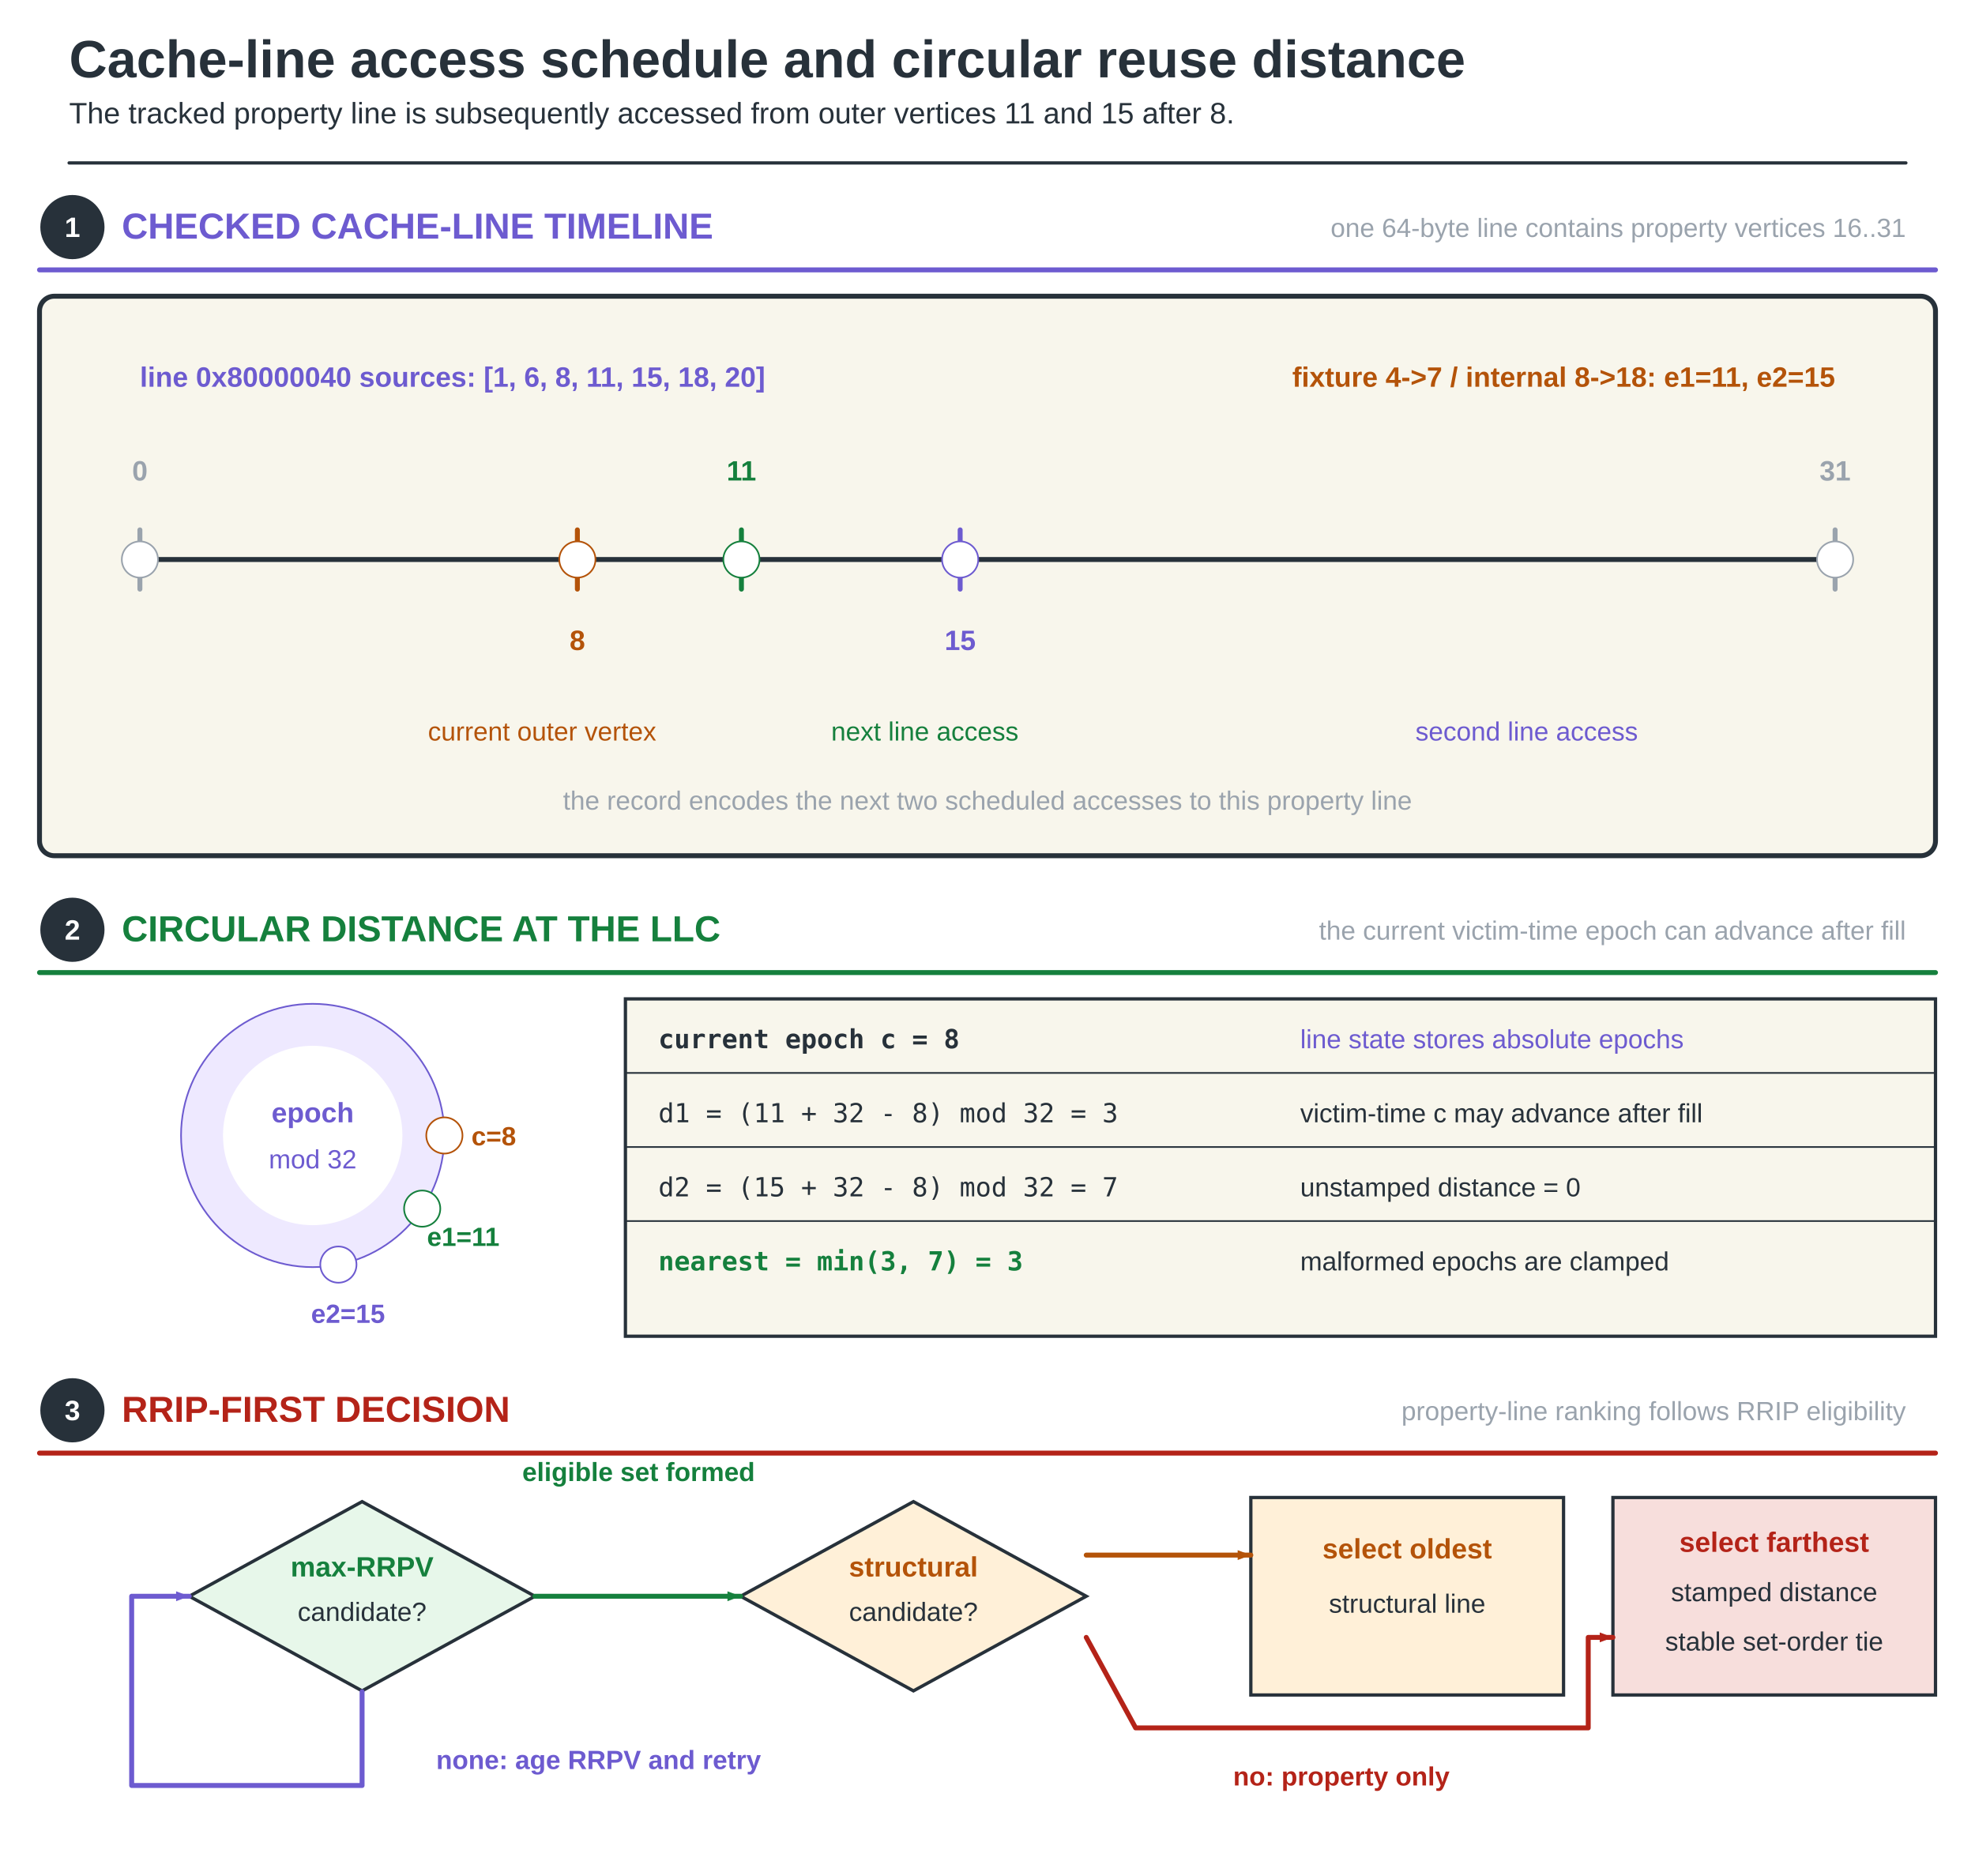
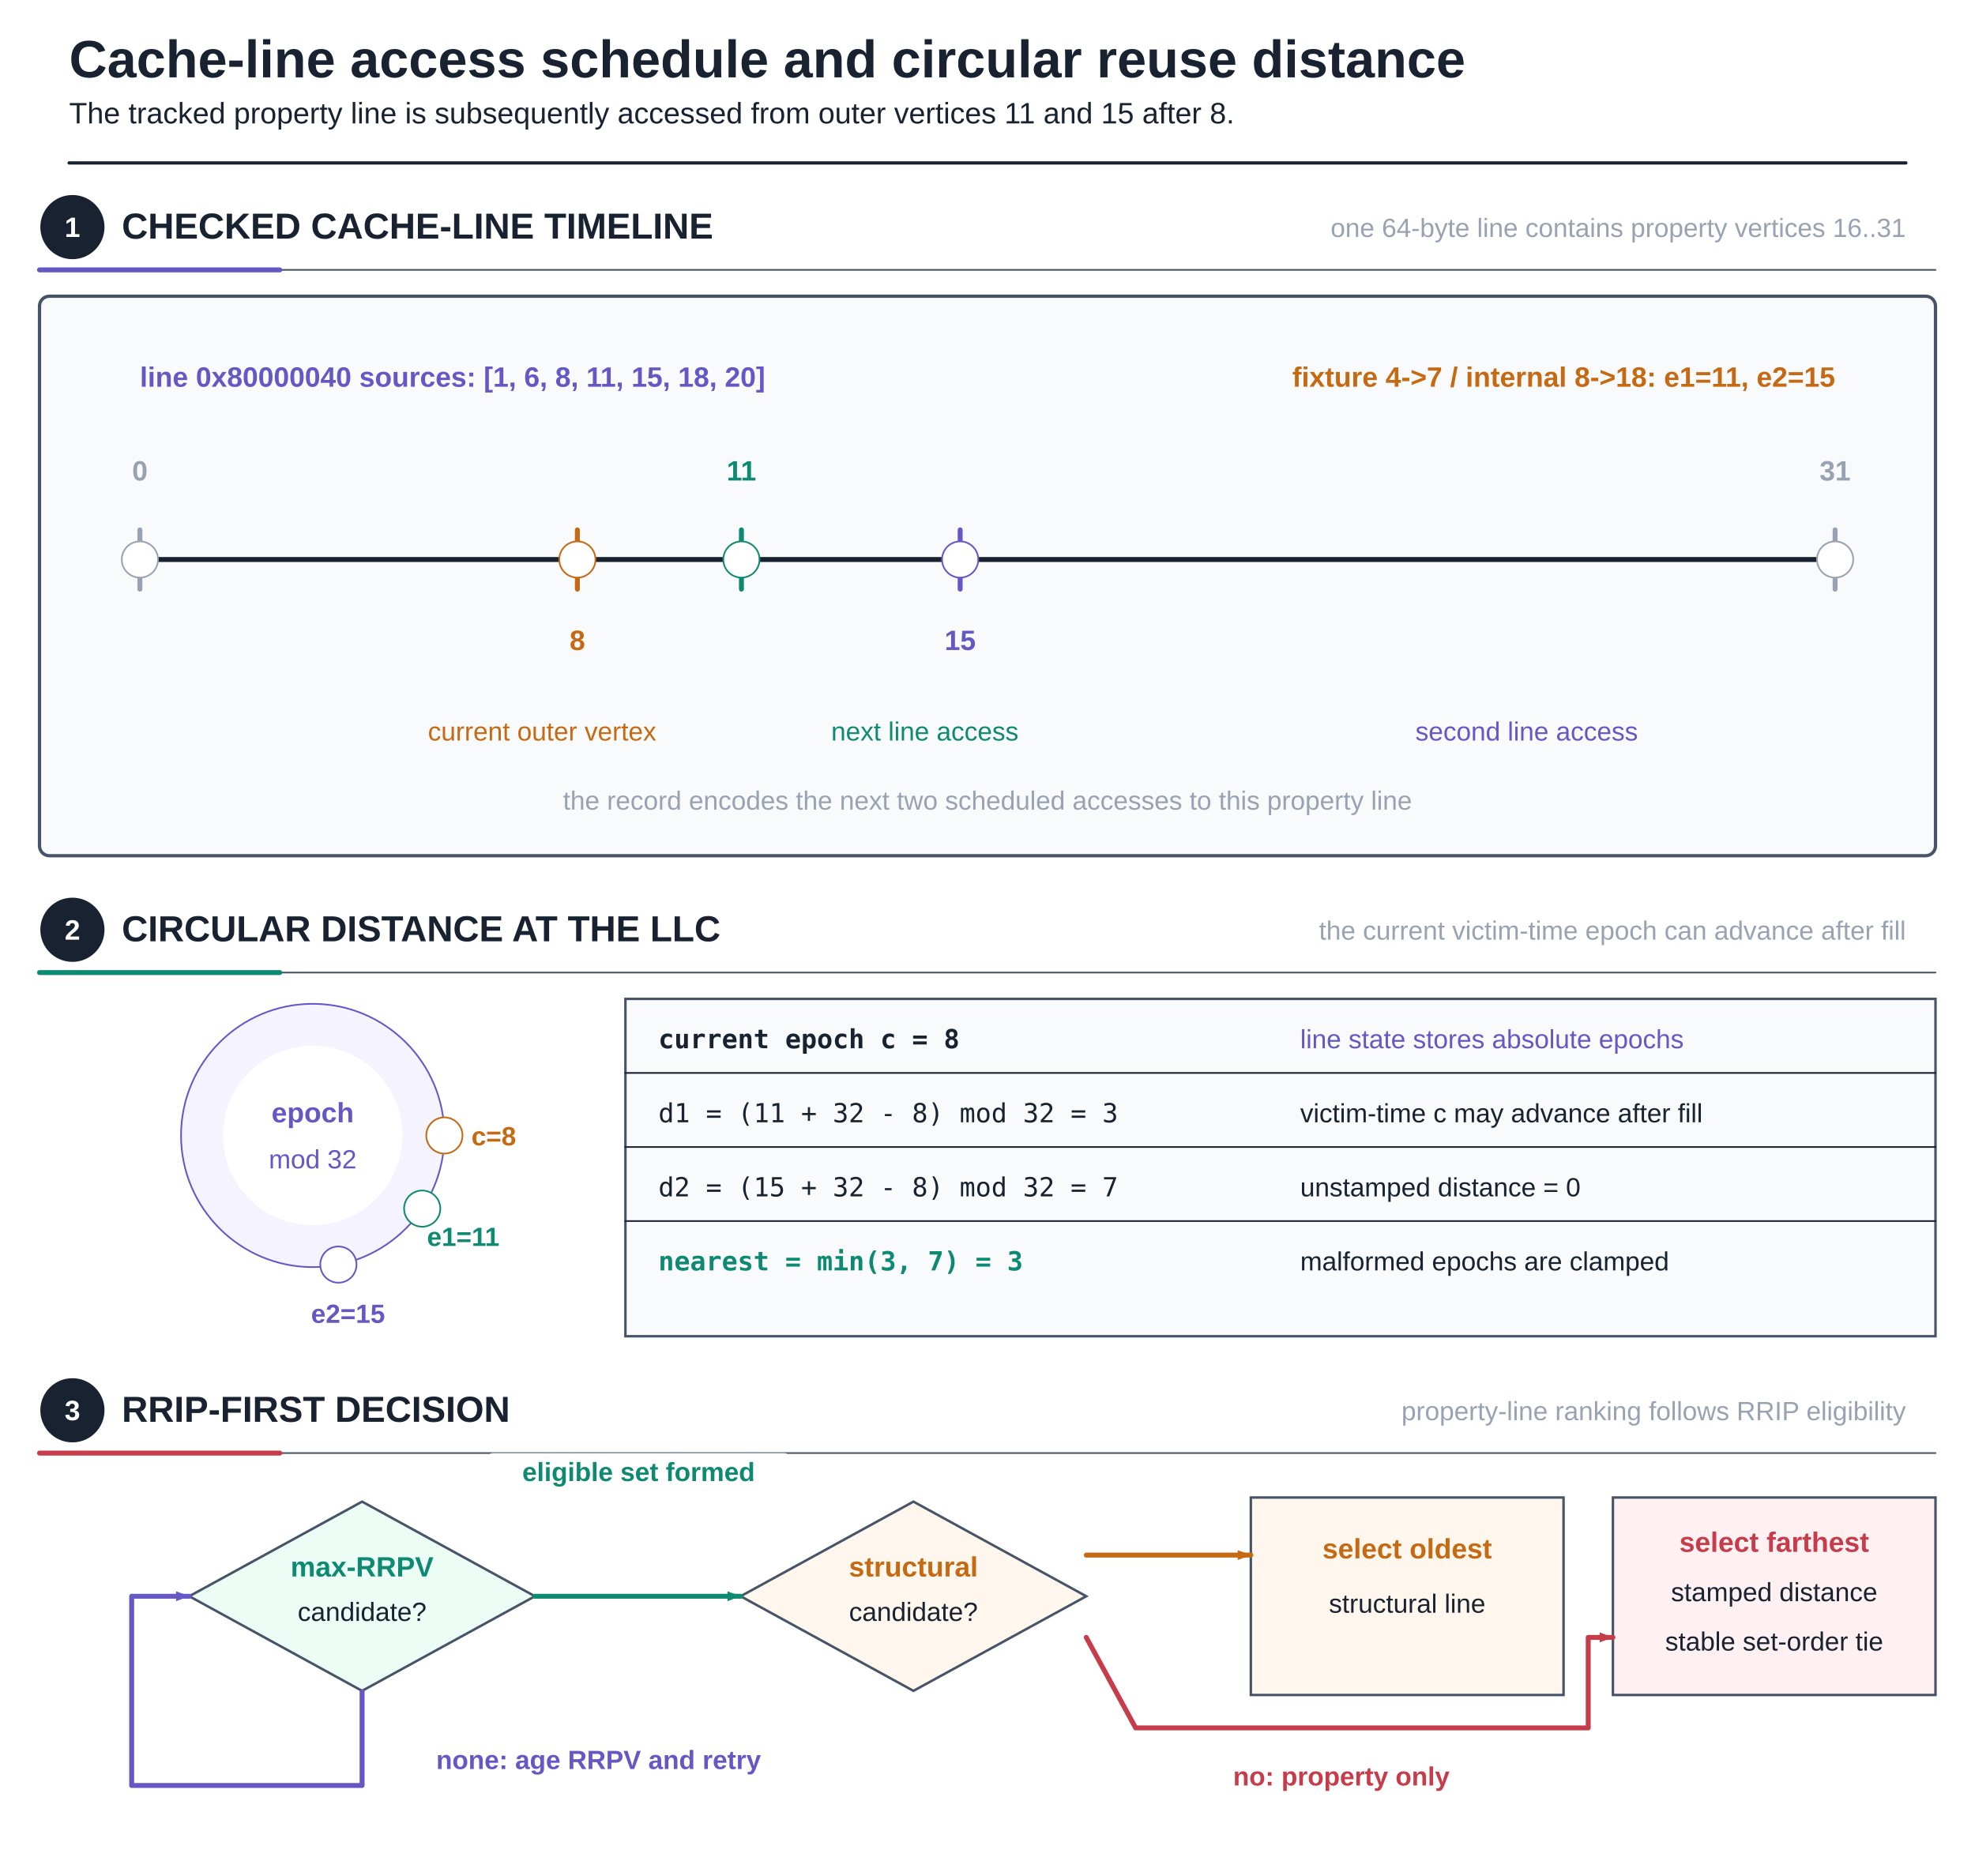
- <svg xmlns="http://www.w3.org/2000/svg" width="1200" height="1140" viewBox="0 0 1200 1140" role="img" aria-labelledby="title desc" fill="#27313A" data-figure-schema="ecg-public/v1">
+ <svg xmlns="http://www.w3.org/2000/svg" width="1200" height="1140" viewBox="0 0 1200 1140" role="img" aria-labelledby="title desc" fill="#182230" data-figure-schema="ecg-public/v1">
  <defs>
    <marker id="arrow-blue" viewBox="0 0 8 6" markerWidth="8" markerHeight="6" refX="8" refY="3" orient="auto" markerUnits="userSpaceOnUse">
-       <path d="M0 0 L8 3 L0 6 Z" fill="#1769C2" />
+       <path d="M0 0 L8 3 L0 6 Z" fill="#2563EB" />
    </marker>
    <marker id="arrow-green" viewBox="0 0 8 6" markerWidth="8" markerHeight="6" refX="8" refY="3" orient="auto" markerUnits="userSpaceOnUse">
-       <path d="M0 0 L8 3 L0 6 Z" fill="#15803D" />
+       <path d="M0 0 L8 3 L0 6 Z" fill="#0F8A72" />
    </marker>
    <marker id="arrow-amber" viewBox="0 0 8 6" markerWidth="8" markerHeight="6" refX="8" refY="3" orient="auto" markerUnits="userSpaceOnUse">
-       <path d="M0 0 L8 3 L0 6 Z" fill="#B45309" />
+       <path d="M0 0 L8 3 L0 6 Z" fill="#C56A13" />
    </marker>
    <marker id="arrow-red" viewBox="0 0 8 6" markerWidth="8" markerHeight="6" refX="8" refY="3" orient="auto" markerUnits="userSpaceOnUse">
-       <path d="M0 0 L8 3 L0 6 Z" fill="#B42318" />
+       <path d="M0 0 L8 3 L0 6 Z" fill="#C63C4A" />
    </marker>
    <marker id="arrow-purple" viewBox="0 0 8 6" markerWidth="8" markerHeight="6" refX="8" refY="3" orient="auto" markerUnits="userSpaceOnUse">
-       <path d="M0 0 L8 3 L0 6 Z" fill="#6D5BD0" />
+       <path d="M0 0 L8 3 L0 6 Z" fill="#6558C5" />
    </marker>
    <marker id="arrow-gray" viewBox="0 0 8 6" markerWidth="8" markerHeight="6" refX="8" refY="3" orient="auto" markerUnits="userSpaceOnUse">
-       <path d="M0 0 L8 3 L0 6 Z" fill="#9AA3AD" />
+       <path d="M0 0 L8 3 L0 6 Z" fill="#98A2B3" />
    </marker>
    <marker id="arrow-ink" viewBox="0 0 8 6" markerWidth="8" markerHeight="6" refX="8" refY="3" orient="auto" markerUnits="userSpaceOnUse">
-       <path d="M0 0 L8 3 L0 6 Z" fill="#27313A" />
+       <path d="M0 0 L8 3 L0 6 Z" fill="#182230" />
    </marker>
    <style>
      :root { color-scheme: light dark; }
      @media (prefers-color-scheme: dark) {
-         [fill="#FFFFFF"]{fill:#1E2327}[stroke="#FFFFFF"]{stroke:#1E2327}
-         [fill="#F8F6EC"]{fill:#252A2E}[stroke="#F8F6EC"]{stroke:#252A2E}
-         [fill="#EDF5FF"]{fill:#273846}[stroke="#EDF5FF"]{stroke:#273846}
-         [fill="#E7F7EA"]{fill:#24382A}[stroke="#E7F7EA"]{stroke:#24382A}
-         [fill="#FFF0D8"]{fill:#3B3122}[stroke="#FFF0D8"]{stroke:#3B3122}
-         [fill="#F7DEDC"]{fill:#3D292A}[stroke="#F7DEDC"]{stroke:#3D292A}
-         [fill="#EEE9FF"]{fill:#302C3C}[stroke="#EEE9FF"]{stroke:#302C3C}
-         [fill="#27313A"]{fill:#ECE7DD}[stroke="#27313A"]{stroke:#ECE7DD}
-         [fill="#9AA3AD"]{fill:#747D86}[stroke="#9AA3AD"]{stroke:#747D86}
-         [fill="#1769C2"]{fill:#63A8FF}[stroke="#1769C2"]{stroke:#63A8FF}
-         [fill="#15803D"]{fill:#63D68B}[stroke="#15803D"]{stroke:#63D68B}
-         [fill="#B45309"]{fill:#F0B35A}[stroke="#B45309"]{stroke:#F0B35A}
-         [fill="#6D5BD0"]{fill:#A79BF0}[stroke="#6D5BD0"]{stroke:#A79BF0}
-         [fill="#B42318"]{fill:#F09B95}[stroke="#B42318"]{stroke:#F09B95}
+         [fill="#FFFFFF"]{fill:#111827}[stroke="#FFFFFF"]{stroke:#111827}
+         [fill="#F8FAFC"]{fill:#172033}[stroke="#F8FAFC"]{stroke:#172033}
+         [fill="#EFF6FF"]{fill:#172554}[stroke="#EFF6FF"]{stroke:#172554}
+         [fill="#ECFDF5"]{fill:#073B34}[stroke="#ECFDF5"]{stroke:#073B34}
+         [fill="#FFF7ED"]{fill:#422A12}[stroke="#FFF7ED"]{stroke:#422A12}
+         [fill="#FFF1F2"]{fill:#421B22}[stroke="#FFF1F2"]{stroke:#421B22}
+         [fill="#F5F3FF"]{fill:#292349}[stroke="#F5F3FF"]{stroke:#292349}
+         [fill="#182230"]{fill:#F8FAFC}[stroke="#182230"]{stroke:#F8FAFC}
+         [fill="#475467"]{fill:#94A3B8}[stroke="#475467"]{stroke:#94A3B8}
+         [fill="#98A2B3"]{fill:#A8B0BF}[stroke="#98A2B3"]{stroke:#A8B0BF}
+         [fill="#2563EB"]{fill:#7FB0FF}[stroke="#2563EB"]{stroke:#7FB0FF}
+         [fill="#0F8A72"]{fill:#5ED0B0}[stroke="#0F8A72"]{stroke:#5ED0B0}
+         [fill="#C56A13"]{fill:#F0B36A}[stroke="#C56A13"]{stroke:#F0B36A}
+         [fill="#6558C5"]{fill:#ADA4FF}[stroke="#6558C5"]{stroke:#ADA4FF}
+         [fill="#C63C4A"]{fill:#F48B98}[stroke="#C63C4A"]{stroke:#F48B98}
      }
-       .sans{font-family:Arial,Helvetica,sans-serif}
-       .mono{font-family:"SFMono-Regular",Consolas,monospace}
+       .sans{font-family:"Liberation Sans","DejaVu Sans",Arial,sans-serif}
+       .mono{font-family:"DejaVu Sans Mono","Liberation Mono",Consolas,monospace}
      .title{font-size:32px;font-weight:700}
      .subtitle{font-size:18px}
      .heading{font-size:22px;font-weight:700}
      .label{font-size:17px;font-weight:700}
      .body{font-size:16px}
</style>
  </defs>
  <rect x="0" y="0" width="1200" height="1140" fill="#FFFFFF" />
-   <text x="42" y="47" text-anchor="start" class="sans title" fill="#27313A" font-weight="700">Cache-line access schedule and circular reuse distance</text>
-   <text x="42" y="75" text-anchor="start" class="sans subtitle" fill="#27313A">The tracked property line is subsequently accessed from outer vertices 11 and 15 after 8.</text>
-   <line x1="42" y1="99" x2="1158" y2="99" stroke="#27313A" stroke-width="2" stroke-linecap="round" vector-effect="non-scaling-stroke" />
-   <circle cx="44" cy="138" r="19" fill="#27313A" stroke="#27313A" stroke-width="1" />
+   <text x="42" y="47" text-anchor="start" class="sans title" fill="#182230" font-weight="700">Cache-line access schedule and circular reuse distance</text>
+   <text x="42" y="75" text-anchor="start" class="sans subtitle" fill="#182230">The tracked property line is subsequently accessed from outer vertices 11 and 15 after 8.</text>
+   <line x1="42" y1="99" x2="1158" y2="99" stroke="#182230" stroke-width="2" stroke-linecap="round" vector-effect="non-scaling-stroke" />
+   <circle cx="44" cy="138" r="19" fill="#182230" stroke="#182230" stroke-width="1" />
  <text x="44" y="144" text-anchor="middle" class="sans label" fill="#FFFFFF" font-weight="700">1</text>
-   <text x="74" y="145" text-anchor="start" class="sans heading" fill="#6D5BD0" font-weight="700">CHECKED CACHE-LINE TIMELINE</text>
-   <text x="1158" y="144" text-anchor="end" class="sans body" fill="#9AA3AD">one 64-byte line contains property vertices 16..31</text>
-   <line x1="24" y1="164" x2="1176" y2="164" stroke="#6D5BD0" stroke-width="3" stroke-linecap="round" vector-effect="non-scaling-stroke" />
-   <rect x="24" y="180" width="1152" height="340" rx="9" fill="#F8F6EC" stroke="#27313A" stroke-width="3" data-shape="rect" data-x="24" data-y="180" data-width="1152" data-height="340" />
-   <line x1="85" y1="340" x2="1115" y2="340" stroke="#27313A" stroke-width="3" stroke-linecap="round" vector-effect="non-scaling-stroke" />
-   <line x1="85.0" y1="322" x2="85.0" y2="358" stroke="#9AA3AD" stroke-width="3" stroke-linecap="round" vector-effect="non-scaling-stroke" />
-   <circle cx="85.0" cy="340" r="11" fill="#FFFFFF" stroke="#9AA3AD" stroke-width="1" />
-   <text x="85.0" y="292" text-anchor="middle" class="sans label" fill="#9AA3AD" font-weight="700">0</text>
-   <line x1="350.806" y1="322" x2="350.806" y2="358" stroke="#B45309" stroke-width="3" stroke-linecap="round" vector-effect="non-scaling-stroke" />
-   <circle cx="350.806" cy="340" r="11" fill="#FFFFFF" stroke="#B45309" stroke-width="1" />
-   <text x="350.806" y="395" text-anchor="middle" class="sans label" fill="#B45309" font-weight="700">8</text>
-   <line x1="450.484" y1="322" x2="450.484" y2="358" stroke="#15803D" stroke-width="3" stroke-linecap="round" vector-effect="non-scaling-stroke" />
-   <circle cx="450.484" cy="340" r="11" fill="#FFFFFF" stroke="#15803D" stroke-width="1" />
-   <text x="450.484" y="292" text-anchor="middle" class="sans label" fill="#15803D" font-weight="700">11</text>
-   <line x1="583.387" y1="322" x2="583.387" y2="358" stroke="#6D5BD0" stroke-width="3" stroke-linecap="round" vector-effect="non-scaling-stroke" />
-   <circle cx="583.387" cy="340" r="11" fill="#FFFFFF" stroke="#6D5BD0" stroke-width="1" />
-   <text x="583.387" y="395" text-anchor="middle" class="sans label" fill="#6D5BD0" font-weight="700">15</text>
-   <line x1="1115.0" y1="322" x2="1115.0" y2="358" stroke="#9AA3AD" stroke-width="3" stroke-linecap="round" vector-effect="non-scaling-stroke" />
-   <circle cx="1115.0" cy="340" r="11" fill="#FFFFFF" stroke="#9AA3AD" stroke-width="1" />
-   <text x="1115.0" y="292" text-anchor="middle" class="sans label" fill="#9AA3AD" font-weight="700">31</text>
-   <text x="85" y="235" text-anchor="start" class="sans label" fill="#6D5BD0" font-weight="700">line 0x80000040 sources: [1, 6, 8, 11, 15, 18, 20]</text>
-   <text x="1115" y="235" text-anchor="end" class="sans label" fill="#B45309" font-weight="700">fixture 4-&gt;7 / internal 8-&gt;18: e1=11, e2=15</text>
-   <text x="260" y="450" text-anchor="start" class="sans body" fill="#B45309">current outer vertex</text>
-   <text x="505" y="450" text-anchor="start" class="sans body" fill="#15803D">next line access</text>
-   <text x="860" y="450" text-anchor="start" class="sans body" fill="#6D5BD0">second line access</text>
-   <text x="600" y="492" text-anchor="middle" class="sans body" fill="#9AA3AD">the record encodes the next two scheduled accesses to this property line</text>
-   <circle cx="44" cy="565" r="19" fill="#27313A" stroke="#27313A" stroke-width="1" />
+   <text x="74" y="145" text-anchor="start" class="sans heading" fill="#182230" font-weight="700">CHECKED CACHE-LINE TIMELINE</text>
+   <text x="1158" y="144" text-anchor="end" class="sans body" fill="#98A2B3">one 64-byte line contains property vertices 16..31</text>
+   <line x1="24" y1="164" x2="1176" y2="164" stroke="#475467" stroke-width="1" stroke-linecap="round" vector-effect="non-scaling-stroke" />
+   <line x1="24" y1="164" x2="170" y2="164" stroke="#6558C5" stroke-width="3" stroke-linecap="round" vector-effect="non-scaling-stroke" />
+   <rect x="24" y="180" width="1152" height="340" rx="6" fill="#F8FAFC" stroke="#475467" stroke-width="2" data-shape="rect" data-x="24" data-y="180" data-width="1152" data-height="340" />
+   <line x1="85" y1="340" x2="1115" y2="340" stroke="#182230" stroke-width="3" stroke-linecap="round" vector-effect="non-scaling-stroke" />
+   <line x1="85.0" y1="322" x2="85.0" y2="358" stroke="#98A2B3" stroke-width="3" stroke-linecap="round" vector-effect="non-scaling-stroke" />
+   <circle cx="85.0" cy="340" r="11" fill="#FFFFFF" stroke="#98A2B3" stroke-width="1" />
+   <text x="85.0" y="292" text-anchor="middle" class="sans label" fill="#98A2B3" font-weight="700">0</text>
+   <line x1="350.806" y1="322" x2="350.806" y2="358" stroke="#C56A13" stroke-width="3" stroke-linecap="round" vector-effect="non-scaling-stroke" />
+   <circle cx="350.806" cy="340" r="11" fill="#FFFFFF" stroke="#C56A13" stroke-width="1" />
+   <text x="350.806" y="395" text-anchor="middle" class="sans label" fill="#C56A13" font-weight="700">8</text>
+   <line x1="450.484" y1="322" x2="450.484" y2="358" stroke="#0F8A72" stroke-width="3" stroke-linecap="round" vector-effect="non-scaling-stroke" />
+   <circle cx="450.484" cy="340" r="11" fill="#FFFFFF" stroke="#0F8A72" stroke-width="1" />
+   <text x="450.484" y="292" text-anchor="middle" class="sans label" fill="#0F8A72" font-weight="700">11</text>
+   <line x1="583.387" y1="322" x2="583.387" y2="358" stroke="#6558C5" stroke-width="3" stroke-linecap="round" vector-effect="non-scaling-stroke" />
+   <circle cx="583.387" cy="340" r="11" fill="#FFFFFF" stroke="#6558C5" stroke-width="1" />
+   <text x="583.387" y="395" text-anchor="middle" class="sans label" fill="#6558C5" font-weight="700">15</text>
+   <line x1="1115.0" y1="322" x2="1115.0" y2="358" stroke="#98A2B3" stroke-width="3" stroke-linecap="round" vector-effect="non-scaling-stroke" />
+   <circle cx="1115.0" cy="340" r="11" fill="#FFFFFF" stroke="#98A2B3" stroke-width="1" />
+   <text x="1115.0" y="292" text-anchor="middle" class="sans label" fill="#98A2B3" font-weight="700">31</text>
+   <text x="85" y="235" text-anchor="start" class="sans label" fill="#6558C5" font-weight="700">line 0x80000040 sources: [1, 6, 8, 11, 15, 18, 20]</text>
+   <text x="1115" y="235" text-anchor="end" class="sans label" fill="#C56A13" font-weight="700">fixture 4-&gt;7 / internal 8-&gt;18: e1=11, e2=15</text>
+   <text x="260" y="450" text-anchor="start" class="sans body" fill="#C56A13">current outer vertex</text>
+   <text x="505" y="450" text-anchor="start" class="sans body" fill="#0F8A72">next line access</text>
+   <text x="860" y="450" text-anchor="start" class="sans body" fill="#6558C5">second line access</text>
+   <text x="600" y="492" text-anchor="middle" class="sans body" fill="#98A2B3">the record encodes the next two scheduled accesses to this property line</text>
+   <circle cx="44" cy="565" r="19" fill="#182230" stroke="#182230" stroke-width="1" />
  <text x="44" y="571" text-anchor="middle" class="sans label" fill="#FFFFFF" font-weight="700">2</text>
-   <text x="74" y="572" text-anchor="start" class="sans heading" fill="#15803D" font-weight="700">CIRCULAR DISTANCE AT THE LLC</text>
-   <text x="1158" y="571" text-anchor="end" class="sans body" fill="#9AA3AD">the current victim-time epoch can advance after fill</text>
-   <line x1="24" y1="591" x2="1176" y2="591" stroke="#15803D" stroke-width="3" stroke-linecap="round" vector-effect="non-scaling-stroke" />
-   <circle cx="190" cy="690" r="80" fill="#EEE9FF" stroke="#6D5BD0" stroke-width="1" />
+   <text x="74" y="572" text-anchor="start" class="sans heading" fill="#182230" font-weight="700">CIRCULAR DISTANCE AT THE LLC</text>
+   <text x="1158" y="571" text-anchor="end" class="sans body" fill="#98A2B3">the current victim-time epoch can advance after fill</text>
+   <line x1="24" y1="591" x2="1176" y2="591" stroke="#475467" stroke-width="1" stroke-linecap="round" vector-effect="non-scaling-stroke" />
+   <line x1="24" y1="591" x2="170" y2="591" stroke="#0F8A72" stroke-width="3" stroke-linecap="round" vector-effect="non-scaling-stroke" />
+   <circle cx="190" cy="690" r="80" fill="#F5F3FF" stroke="#6558C5" stroke-width="1" />
  <circle cx="190" cy="690" r="54" fill="#FFFFFF" stroke="#FFFFFF" stroke-width="1" />
-   <text x="190" y="682" text-anchor="middle" class="sans label" fill="#6D5BD0" font-weight="700">epoch</text>
-   <text x="190" y="710" text-anchor="middle" class="sans body" fill="#6D5BD0">mod 32</text>
-   <circle cx="270.0" cy="690.0" r="11" fill="#FFFFFF" stroke="#B45309" stroke-width="1" />
-   <text x="300.0" y="696.0" text-anchor="middle" class="sans body" fill="#B45309" font-weight="700">c=8</text>
-   <circle cx="256.518" cy="734.446" r="11" fill="#FFFFFF" stroke="#15803D" stroke-width="1" />
-   <text x="281.462" y="757.113" text-anchor="middle" class="sans body" fill="#15803D" font-weight="700">e1=11</text>
-   <circle cx="205.607" cy="768.463" r="11" fill="#FFFFFF" stroke="#6D5BD0" stroke-width="1" />
-   <text x="211.46" y="803.886" text-anchor="middle" class="sans body" fill="#6D5BD0" font-weight="700">e2=15</text>
-   <rect x="380" y="607" width="796" height="205" rx="0" fill="#F8F6EC" stroke="#27313A" stroke-width="2" data-shape="rect" data-x="380" data-y="607" data-width="796" data-height="205" />
-   <line x1="380" y1="652" x2="1176" y2="652" stroke="#27313A" stroke-width="1" stroke-linecap="round" vector-effect="non-scaling-stroke" />
-   <line x1="380" y1="697" x2="1176" y2="697" stroke="#27313A" stroke-width="1" stroke-linecap="round" vector-effect="non-scaling-stroke" />
-   <line x1="380" y1="742" x2="1176" y2="742" stroke="#27313A" stroke-width="1" stroke-linecap="round" vector-effect="non-scaling-stroke" />
-   <text x="400" y="637" text-anchor="start" class="mono body" fill="#27313A" font-weight="700">current epoch c = 8</text>
-   <text x="400" y="682" text-anchor="start" class="mono body" fill="#27313A">d1 = (11 + 32 - 8) mod 32 = 3</text>
-   <text x="400" y="727" text-anchor="start" class="mono body" fill="#27313A">d2 = (15 + 32 - 8) mod 32 = 7</text>
-   <text x="400" y="772" text-anchor="start" class="mono body" fill="#15803D" font-weight="700">nearest = min(3, 7) = 3</text>
-   <text x="790" y="637" text-anchor="start" class="sans body" fill="#6D5BD0">line state stores absolute epochs</text>
-   <text x="790" y="682" text-anchor="start" class="sans body" fill="#27313A">victim-time c may advance after fill</text>
-   <text x="790" y="727" text-anchor="start" class="sans body" fill="#27313A">unstamped distance = 0</text>
-   <text x="790" y="772" text-anchor="start" class="sans body" fill="#27313A">malformed epochs are clamped</text>
-   <circle cx="44" cy="857" r="19" fill="#27313A" stroke="#27313A" stroke-width="1" />
+   <text x="190" y="682" text-anchor="middle" class="sans label" fill="#6558C5" font-weight="700">epoch</text>
+   <text x="190" y="710" text-anchor="middle" class="sans body" fill="#6558C5">mod 32</text>
+   <circle cx="270.0" cy="690.0" r="11" fill="#FFFFFF" stroke="#C56A13" stroke-width="1" />
+   <text x="300.0" y="696.0" text-anchor="middle" class="sans body" fill="#C56A13" font-weight="700">c=8</text>
+   <circle cx="256.518" cy="734.446" r="11" fill="#FFFFFF" stroke="#0F8A72" stroke-width="1" />
+   <text x="281.462" y="757.113" text-anchor="middle" class="sans body" fill="#0F8A72" font-weight="700">e1=11</text>
+   <circle cx="205.607" cy="768.463" r="11" fill="#FFFFFF" stroke="#6558C5" stroke-width="1" />
+   <text x="211.46" y="803.886" text-anchor="middle" class="sans body" fill="#6558C5" font-weight="700">e2=15</text>
+   <rect x="380" y="607" width="796" height="205" rx="0" fill="#F8FAFC" stroke="#475467" stroke-width="1.5" data-shape="rect" data-x="380" data-y="607" data-width="796" data-height="205" />
+   <line x1="380" y1="652" x2="1176" y2="652" stroke="#182230" stroke-width="1" stroke-linecap="round" vector-effect="non-scaling-stroke" />
+   <line x1="380" y1="697" x2="1176" y2="697" stroke="#182230" stroke-width="1" stroke-linecap="round" vector-effect="non-scaling-stroke" />
+   <line x1="380" y1="742" x2="1176" y2="742" stroke="#182230" stroke-width="1" stroke-linecap="round" vector-effect="non-scaling-stroke" />
+   <text x="400" y="637" text-anchor="start" class="mono body" fill="#182230" font-weight="700">current epoch c = 8</text>
+   <text x="400" y="682" text-anchor="start" class="mono body" fill="#182230">d1 = (11 + 32 - 8) mod 32 = 3</text>
+   <text x="400" y="727" text-anchor="start" class="mono body" fill="#182230">d2 = (15 + 32 - 8) mod 32 = 7</text>
+   <text x="400" y="772" text-anchor="start" class="mono body" fill="#0F8A72" font-weight="700">nearest = min(3, 7) = 3</text>
+   <text x="790" y="637" text-anchor="start" class="sans body" fill="#6558C5">line state stores absolute epochs</text>
+   <text x="790" y="682" text-anchor="start" class="sans body" fill="#182230">victim-time c may advance after fill</text>
+   <text x="790" y="727" text-anchor="start" class="sans body" fill="#182230">unstamped distance = 0</text>
+   <text x="790" y="772" text-anchor="start" class="sans body" fill="#182230">malformed epochs are clamped</text>
+   <circle cx="44" cy="857" r="19" fill="#182230" stroke="#182230" stroke-width="1" />
  <text x="44" y="863" text-anchor="middle" class="sans label" fill="#FFFFFF" font-weight="700">3</text>
-   <text x="74" y="864" text-anchor="start" class="sans heading" fill="#B42318" font-weight="700">RRIP-FIRST DECISION</text>
-   <text x="1158" y="863" text-anchor="end" class="sans body" fill="#9AA3AD">property-line ranking follows RRIP eligibility</text>
-   <line x1="24" y1="883" x2="1176" y2="883" stroke="#B42318" stroke-width="3" stroke-linecap="round" vector-effect="non-scaling-stroke" />
-   <polygon points="220,912.5 325.0,970 220,1027.5 115.0,970" fill="#E7F7EA" stroke="#27313A" stroke-width="2" data-shape="diamond" data-cx="220" data-cy="970" data-width="210" data-height="115" />
-   <text x="220" y="958" text-anchor="middle" class="sans label" fill="#15803D" font-weight="700">max-RRPV</text>
-   <text x="220" y="985" text-anchor="middle" class="sans body" fill="#27313A">candidate?</text>
-   <polygon points="555,912.5 660.0,970 555,1027.5 450.0,970" fill="#FFF0D8" stroke="#27313A" stroke-width="2" data-shape="diamond" data-cx="555" data-cy="970" data-width="210" data-height="115" />
-   <text x="555" y="958" text-anchor="middle" class="sans label" fill="#B45309" font-weight="700">structural</text>
-   <text x="555" y="985" text-anchor="middle" class="sans body" fill="#27313A">candidate?</text>
-   <rect x="760" y="910" width="190" height="120" rx="0" fill="#FFF0D8" stroke="#27313A" stroke-width="2" data-shape="rect" data-x="760" data-y="910" data-width="190" data-height="120" />
-   <text x="855" y="947" text-anchor="middle" class="sans label" fill="#B45309" font-weight="700">select oldest</text>
-   <text x="855" y="980" text-anchor="middle" class="sans body" fill="#27313A">structural line</text>
-   <rect x="980" y="910" width="196" height="120" rx="0" fill="#F7DEDC" stroke="#27313A" stroke-width="2" data-shape="rect" data-x="980" data-y="910" data-width="196" data-height="120" />
-   <text x="1078" y="943" text-anchor="middle" class="sans label" fill="#B42318" font-weight="700">select farthest</text>
-   <text x="1078" y="973" text-anchor="middle" class="sans body" fill="#27313A">stamped distance</text>
-   <text x="1078" y="1003" text-anchor="middle" class="sans body" fill="#27313A">stable set-order tie</text>
-   <path d="M325 970 L450 970" fill="none" stroke="#15803D" stroke-width="3" stroke-linecap="round" stroke-linejoin="round" vector-effect="non-scaling-stroke" marker-end="url(#arrow-green)" data-flow-kind="control" data-flow-underlay="false" data-flow-label="eligible set formed" />
-   <text x="388" y="900" text-anchor="middle" class="sans body" fill="#15803D" stroke="#FFFFFF" stroke-width="4" paint-order="stroke fill" stroke-linejoin="round" font-weight="700">eligible set formed</text>
-   <path d="M660 945 L760 945" fill="none" stroke="#B45309" stroke-width="3" stroke-linecap="round" stroke-linejoin="round" vector-effect="non-scaling-stroke" marker-end="url(#arrow-amber)" data-flow-kind="control" data-flow-underlay="false" data-flow-label="structural" />
-   <path d="M660 995 L690 1050 L965 1050 L965 995 L980 995" fill="none" stroke="#B42318" stroke-width="3" stroke-linecap="round" stroke-linejoin="round" vector-effect="non-scaling-stroke" marker-end="url(#arrow-red)" data-flow-kind="control" data-flow-underlay="false" data-flow-label="no: property only" />
-   <text x="815" y="1085" text-anchor="middle" class="sans body" fill="#B42318" stroke="#FFFFFF" stroke-width="4" paint-order="stroke fill" stroke-linejoin="round" font-weight="700">no: property only</text>
-   <path d="M220 1028 L220 1085 L80 1085 L80 970 L115 970" fill="none" stroke="#6D5BD0" stroke-width="3" stroke-linecap="round" stroke-linejoin="round" vector-effect="non-scaling-stroke" marker-end="url(#arrow-purple)" data-flow-kind="loop" data-flow-underlay="false" data-flow-label="none: age RRPV and retry" />
-   <text x="265" y="1075" text-anchor="start" class="sans body" fill="#6D5BD0" stroke="#FFFFFF" stroke-width="4" paint-order="stroke fill" stroke-linejoin="round" font-weight="700">none: age RRPV and retry</text>
+   <text x="74" y="864" text-anchor="start" class="sans heading" fill="#182230" font-weight="700">RRIP-FIRST DECISION</text>
+   <text x="1158" y="863" text-anchor="end" class="sans body" fill="#98A2B3">property-line ranking follows RRIP eligibility</text>
+   <line x1="24" y1="883" x2="1176" y2="883" stroke="#475467" stroke-width="1" stroke-linecap="round" vector-effect="non-scaling-stroke" />
+   <line x1="24" y1="883" x2="170" y2="883" stroke="#C63C4A" stroke-width="3" stroke-linecap="round" vector-effect="non-scaling-stroke" />
+   <polygon points="220,912.5 325.0,970 220,1027.5 115.0,970" fill="#ECFDF5" stroke="#475467" stroke-width="1.5" data-shape="diamond" data-cx="220" data-cy="970" data-width="210" data-height="115" />
+   <text x="220" y="958" text-anchor="middle" class="sans label" fill="#0F8A72" font-weight="700">max-RRPV</text>
+   <text x="220" y="985" text-anchor="middle" class="sans body" fill="#182230">candidate?</text>
+   <polygon points="555,912.5 660.0,970 555,1027.5 450.0,970" fill="#FFF7ED" stroke="#475467" stroke-width="1.5" data-shape="diamond" data-cx="555" data-cy="970" data-width="210" data-height="115" />
+   <text x="555" y="958" text-anchor="middle" class="sans label" fill="#C56A13" font-weight="700">structural</text>
+   <text x="555" y="985" text-anchor="middle" class="sans body" fill="#182230">candidate?</text>
+   <rect x="760" y="910" width="190" height="120" rx="0" fill="#FFF7ED" stroke="#475467" stroke-width="1.5" data-shape="rect" data-x="760" data-y="910" data-width="190" data-height="120" />
+   <text x="855" y="947" text-anchor="middle" class="sans label" fill="#C56A13" font-weight="700">select oldest</text>
+   <text x="855" y="980" text-anchor="middle" class="sans body" fill="#182230">structural line</text>
+   <rect x="980" y="910" width="196" height="120" rx="0" fill="#FFF1F2" stroke="#475467" stroke-width="1.5" data-shape="rect" data-x="980" data-y="910" data-width="196" data-height="120" />
+   <text x="1078" y="943" text-anchor="middle" class="sans label" fill="#C63C4A" font-weight="700">select farthest</text>
+   <text x="1078" y="973" text-anchor="middle" class="sans body" fill="#182230">stamped distance</text>
+   <text x="1078" y="1003" text-anchor="middle" class="sans body" fill="#182230">stable set-order tie</text>
+   <path d="M325 970 L450 970" fill="none" stroke="#0F8A72" stroke-width="3" stroke-linecap="round" stroke-linejoin="round" vector-effect="non-scaling-stroke" marker-end="url(#arrow-green)" data-flow-kind="control" data-flow-underlay="false" data-flow-label="eligible set formed" />
+   <rect x="296.36" y="883.00" width="183.28" height="22" rx="3" fill="#FFFFFF" fill-opacity="0.96" data-label-background="true" />
+   <text x="388" y="900" text-anchor="middle" class="sans body" fill="#0F8A72" font-weight="700">eligible set formed</text>
+   <path d="M660 945 L760 945" fill="none" stroke="#C56A13" stroke-width="3" stroke-linecap="round" stroke-linejoin="round" vector-effect="non-scaling-stroke" marker-end="url(#arrow-amber)" data-flow-kind="control" data-flow-underlay="false" data-flow-label="structural" />
+   <path d="M660 995 L690 1050 L965 1050 L965 995 L980 995" fill="none" stroke="#C63C4A" stroke-width="3" stroke-linecap="round" stroke-linejoin="round" vector-effect="non-scaling-stroke" marker-end="url(#arrow-red)" data-flow-kind="control" data-flow-underlay="false" data-flow-label="no: property only" />
+   <rect x="732.48" y="1068.00" width="165.04" height="22" rx="3" fill="#FFFFFF" fill-opacity="0.96" data-label-background="true" />
+   <text x="815" y="1085" text-anchor="middle" class="sans body" fill="#C63C4A" font-weight="700">no: property only</text>
+   <path d="M220 1028 L220 1085 L80 1085 L80 970 L115 970" fill="none" stroke="#6558C5" stroke-width="3" stroke-linecap="round" stroke-linejoin="round" vector-effect="non-scaling-stroke" marker-end="url(#arrow-purple)" data-flow-kind="loop" data-flow-underlay="false" data-flow-label="none: age RRPV and retry" />
+   <rect x="260.00" y="1058.00" width="228.88" height="22" rx="3" fill="#FFFFFF" fill-opacity="0.96" data-label-background="true" />
+   <text x="265" y="1075" text-anchor="start" class="sans body" fill="#6558C5" font-weight="700">none: age RRPV and retry</text>
</svg>
